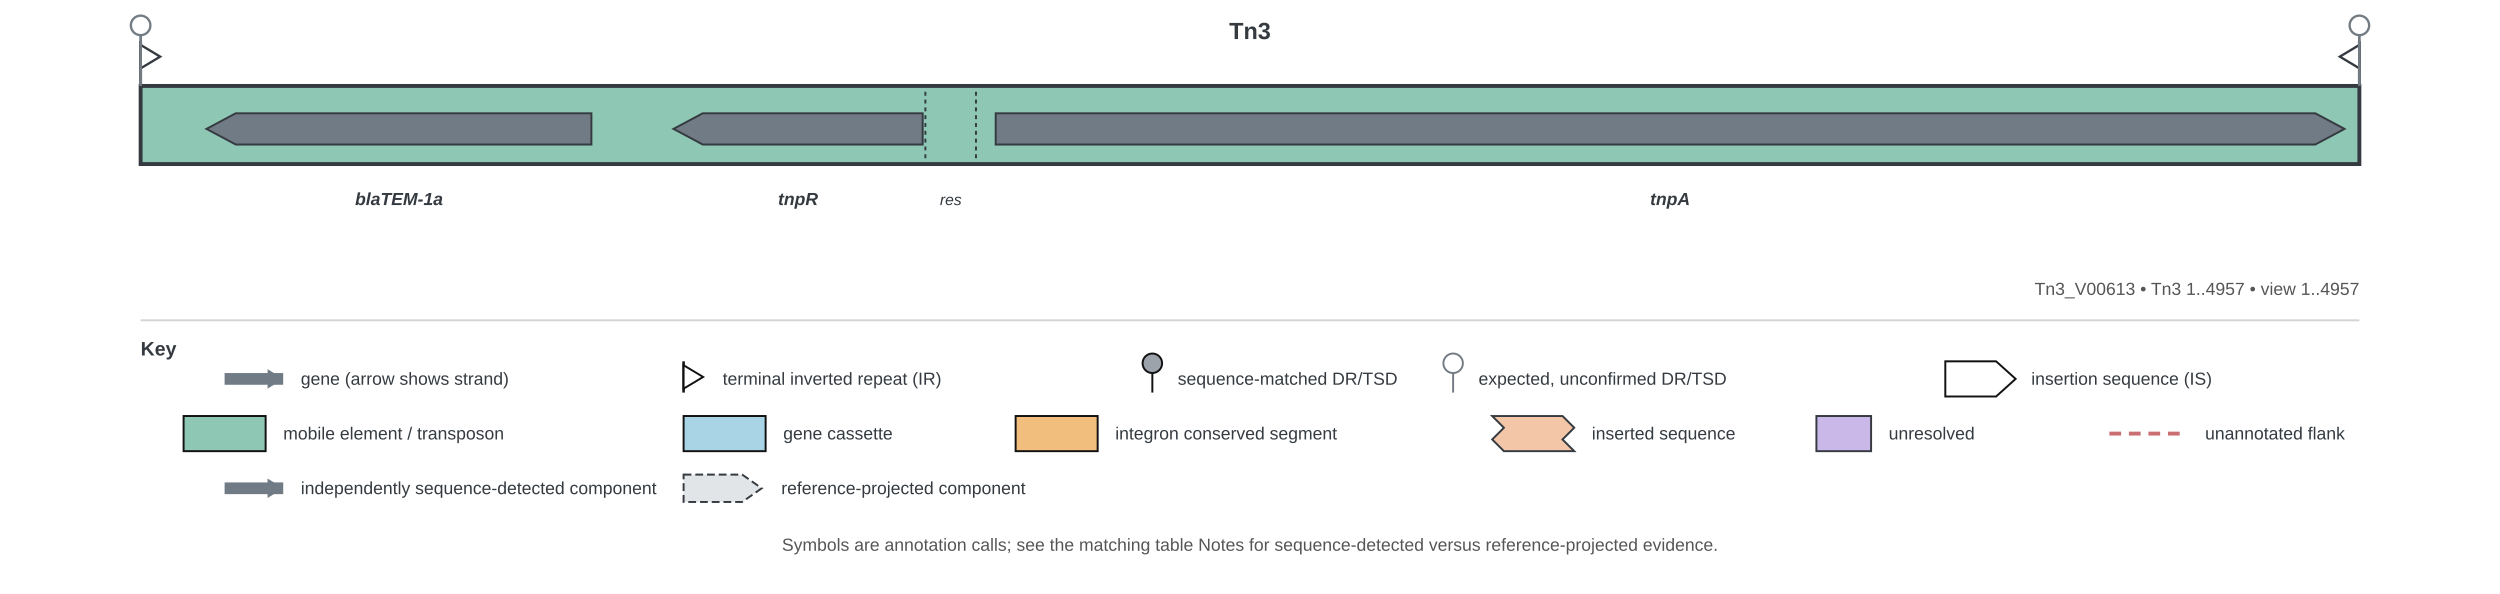
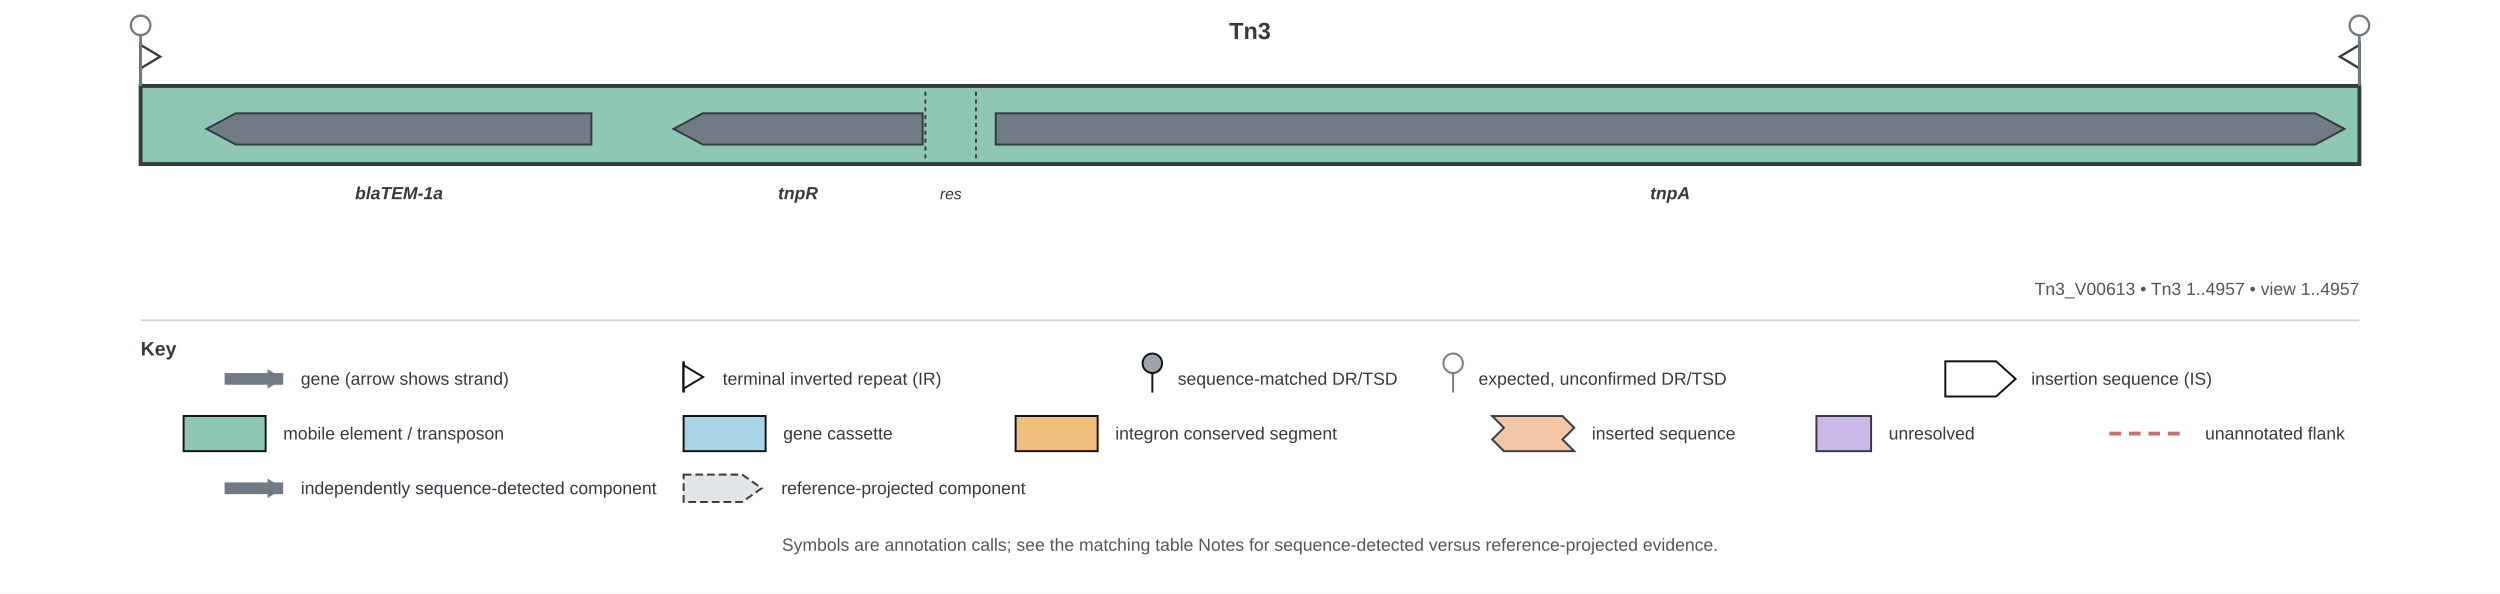
<svg xmlns="http://www.w3.org/2000/svg" width="1280" height="304" style="background:#fff;font-family:Arial,Helvetica,sans-serif">
  <rect x="0" y="0" width="1280" height="304" fill="#ffffff" />
  <rect x="72.0" y="44" width="1136.0" height="40" fill="#8fc7b5" stroke="#343a40" stroke-width="2" />
  <text x="640.0" y="20.0" text-anchor="middle" font-size="12" font-weight="bold" font-style="normal" fill="#343a40">Tn3</text>
  <line x1="473.8" y1="47" x2="473.8" y2="81" stroke="#343a40" stroke-width="1" stroke-dasharray="2,2" />
  <line x1="499.7" y1="47" x2="499.7" y2="81" stroke="#343a40" stroke-width="1" stroke-dasharray="2,2" />
  <polygon points="105.7,66 120.7,58 302.8,58 302.8,74 120.7,74" fill="#717b85" stroke="#343a40" stroke-width="1" />
-   <text x="204.3" y="105.0" text-anchor="middle" font-size="9" font-weight="bold" font-style="italic" fill="#343a40">blaTEM-1a</text>
  <polygon points="344.8,66 359.8,58 472.4,58 472.4,74 359.8,74" fill="#717b85" stroke="#343a40" stroke-width="1" />
-   <text x="408.6" y="105.0" text-anchor="middle" font-size="9" font-weight="bold" font-style="italic" fill="#343a40">tnpR</text>
  <polygon points="509.8,58 1185.4,58 1200.4,66 1185.4,74 509.8,74" fill="#717b85" stroke="#343a40" stroke-width="1" />
-   <text x="855.1" y="105.0" text-anchor="middle" font-size="9" font-weight="bold" font-style="italic" fill="#343a40">tnpA</text>
-   <text x="486.8" y="105.0" text-anchor="middle" font-size="8" font-weight="normal" font-style="italic" fill="#343a40">res</text>
  <line x1="72.0" y1="44" x2="72.0" y2="21" stroke="#343a40" stroke-width="1.5" />
  <polygon points="72.0,23 82.0,29 72.0,35" fill="#ffffff" stroke="#343a40" stroke-width="1.2" />
  <line x1="1208.0" y1="44" x2="1208.0" y2="21" stroke="#343a40" stroke-width="1.5" />
  <polygon points="1208.0,23 1198.0,29 1208.0,35" fill="#ffffff" stroke="#343a40" stroke-width="1.2" />
  <g>
    <line x1="72.0" y1="44" x2="72.0" y2="18" stroke="#737b83" stroke-width="1.4" />
    <circle cx="72.0" cy="13" r="5" fill="#ffffff" stroke="#737b83" stroke-width="1.2" />
  </g>
  <g>
    <line x1="1208.0" y1="44" x2="1208.0" y2="18" stroke="#737b83" stroke-width="1.4" />
    <circle cx="1208.0" cy="13" r="5" fill="#ffffff" stroke="#737b83" stroke-width="1.2" />
  </g>
+   <text x="204.3" y="102.0" text-anchor="middle" font-size="9" font-weight="bold" font-style="italic" fill="#343a40">blaTEM-1a</text>
+   <text x="408.6" y="102.0" text-anchor="middle" font-size="9" font-weight="bold" font-style="italic" fill="#343a40">tnpR</text>
+   <text x="486.8" y="102.0" text-anchor="middle" font-size="8" font-weight="normal" font-style="italic" fill="#343a40">res</text>
+   <text x="855.1" y="102.0" text-anchor="middle" font-size="9" font-weight="bold" font-style="italic" fill="#343a40">tnpA</text>
  <text x="1208.0" y="151.0" text-anchor="end" font-size="9" font-weight="normal" font-style="normal" fill="#555">Tn3_V00613 • Tn3 1..4957 • view 1..4957</text>
  <line x1="72" y1="164" x2="1208" y2="164" stroke="#d4d4d4" stroke-width="1" />
  <text x="72.0" y="182.0" text-anchor="start" font-size="10" font-weight="bold" font-style="normal" fill="#343a40">Key</text>
  <line x1="115" y1="194" x2="145" y2="194" stroke="#717b85" stroke-width="6" />
  <polygon points="145,194 137,189 137,199" fill="#717b85" />
  <text x="154.0" y="197.0" text-anchor="start" font-size="9" font-weight="normal" font-style="normal" fill="#343a40">gene (arrow shows strand)</text>
  <line x1="350" y1="201" x2="350" y2="185" stroke="#111" stroke-width="1.3" />
  <polygon points="350,187 360,193 350,199" fill="#fff" stroke="#111" />
  <text x="370.0" y="197.0" text-anchor="start" font-size="9" font-weight="normal" font-style="normal" fill="#343a40">terminal inverted repeat (IR)</text>
  <line x1="590" y1="201" x2="590" y2="187" stroke="#111" />
  <circle cx="590" cy="186" r="5" fill="#9ca3aa" stroke="#111" />
  <text x="603.0" y="197.0" text-anchor="start" font-size="9" font-weight="normal" font-style="normal" fill="#343a40">sequence-matched DR/TSD</text>
  <line x1="744" y1="201" x2="744" y2="187" stroke="#737b83" />
  <circle cx="744" cy="186" r="5" fill="#fff" stroke="#737b83" />
  <text x="757.0" y="197.0" text-anchor="start" font-size="9" font-weight="normal" font-style="normal" fill="#343a40">expected, unconfirmed DR/TSD</text>
  <polygon points="996,185 1022,185 1032,194 1022,203 996,203" fill="#fff" stroke="#111" />
  <text x="1040.0" y="197.0" text-anchor="start" font-size="9" font-weight="normal" font-style="normal" fill="#343a40">insertion sequence (IS)</text>
  <rect x="94" y="213" width="42" height="18" fill="#8fc7b5" stroke="#111" />
  <text x="145.0" y="225.0" text-anchor="start" font-size="9" font-weight="normal" font-style="normal" fill="#343a40">mobile element / transposon</text>
  <rect x="350" y="213" width="42" height="18" fill="#a9d4e5" stroke="#111" />
  <text x="401.0" y="225.0" text-anchor="start" font-size="9" font-weight="normal" font-style="normal" fill="#343a40">gene cassette</text>
  <rect x="520" y="213" width="42" height="18" fill="#f2be7e" stroke="#111" />
  <text x="571.0" y="225.0" text-anchor="start" font-size="9" font-weight="normal" font-style="normal" fill="#343a40">integron conserved segment</text>
  <polygon points="770,213 800,213 806,219 800,225 806,231 770,231 764,225 770,219 764,213" fill="#f3c6a8" stroke="#343a40" />
  <text x="815.0" y="225.0" text-anchor="start" font-size="9" font-weight="normal" font-style="normal" fill="#343a40">inserted sequence</text>
  <rect x="930" y="213" width="28" height="18" fill="#c9b8e8" stroke="#343a40" />
  <text x="967.0" y="225.0" text-anchor="start" font-size="9" font-weight="normal" font-style="normal" fill="#343a40">unresolved</text>
  <line x1="1080" y1="222" x2="1120" y2="222" stroke="#c96f73" stroke-width="2" stroke-dasharray="6,4" />
  <text x="1129.0" y="225.0" text-anchor="start" font-size="9" font-weight="normal" font-style="normal" fill="#343a40">unannotated flank</text>
  <line x1="115" y1="250" x2="145" y2="250" stroke="#717b85" stroke-width="6" />
  <polygon points="145,250 137,245 137,255" fill="#717b85" />
  <text x="154.0" y="253.0" text-anchor="start" font-size="9" font-weight="normal" font-style="normal" fill="#343a40">independently sequence-detected component</text>
  <polygon points="350,243 380,243 390,250 380,257 350,257" fill="#e1e5e8" stroke="#343a40" stroke-dasharray="4,2" />
  <text x="400.0" y="253.0" text-anchor="start" font-size="9" font-weight="normal" font-style="normal" fill="#343a40">reference-projected component</text>
  <text x="640.0" y="282.0" text-anchor="middle" font-size="9" font-weight="normal" font-style="normal" fill="#555555">Symbols are annotation calls; see the matching table Notes for sequence-detected versus reference-projected evidence.</text>
</svg>
